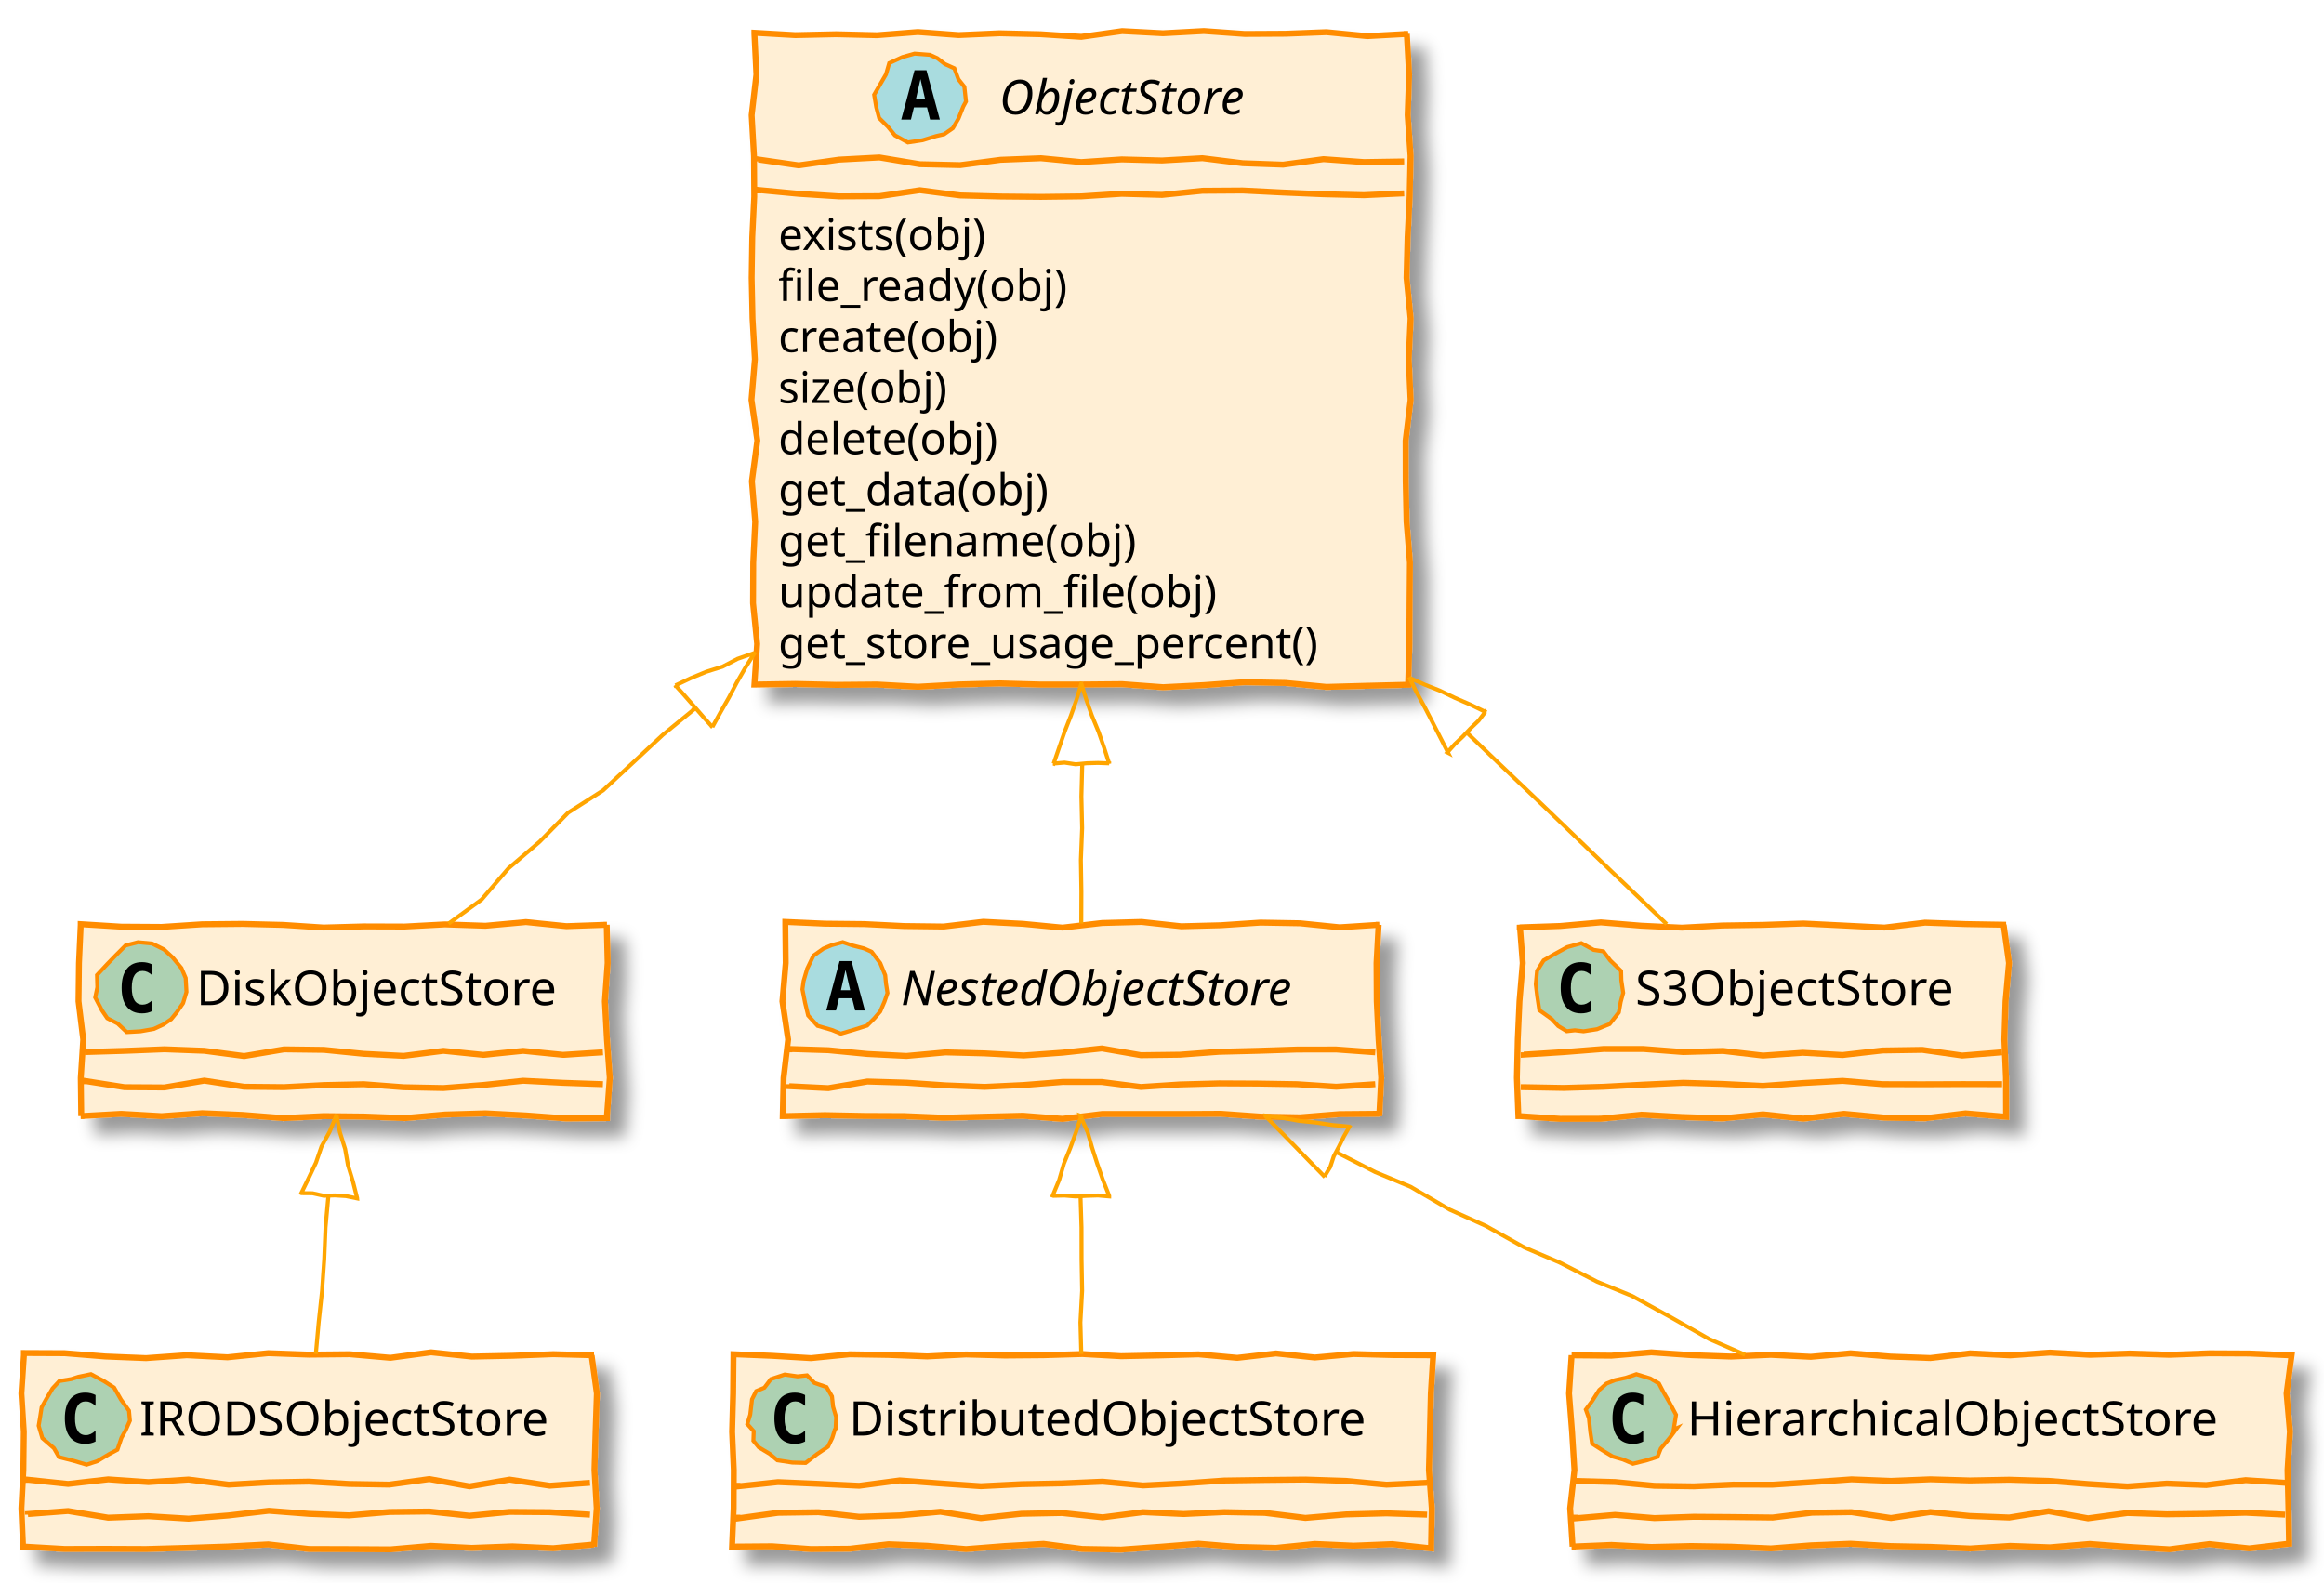
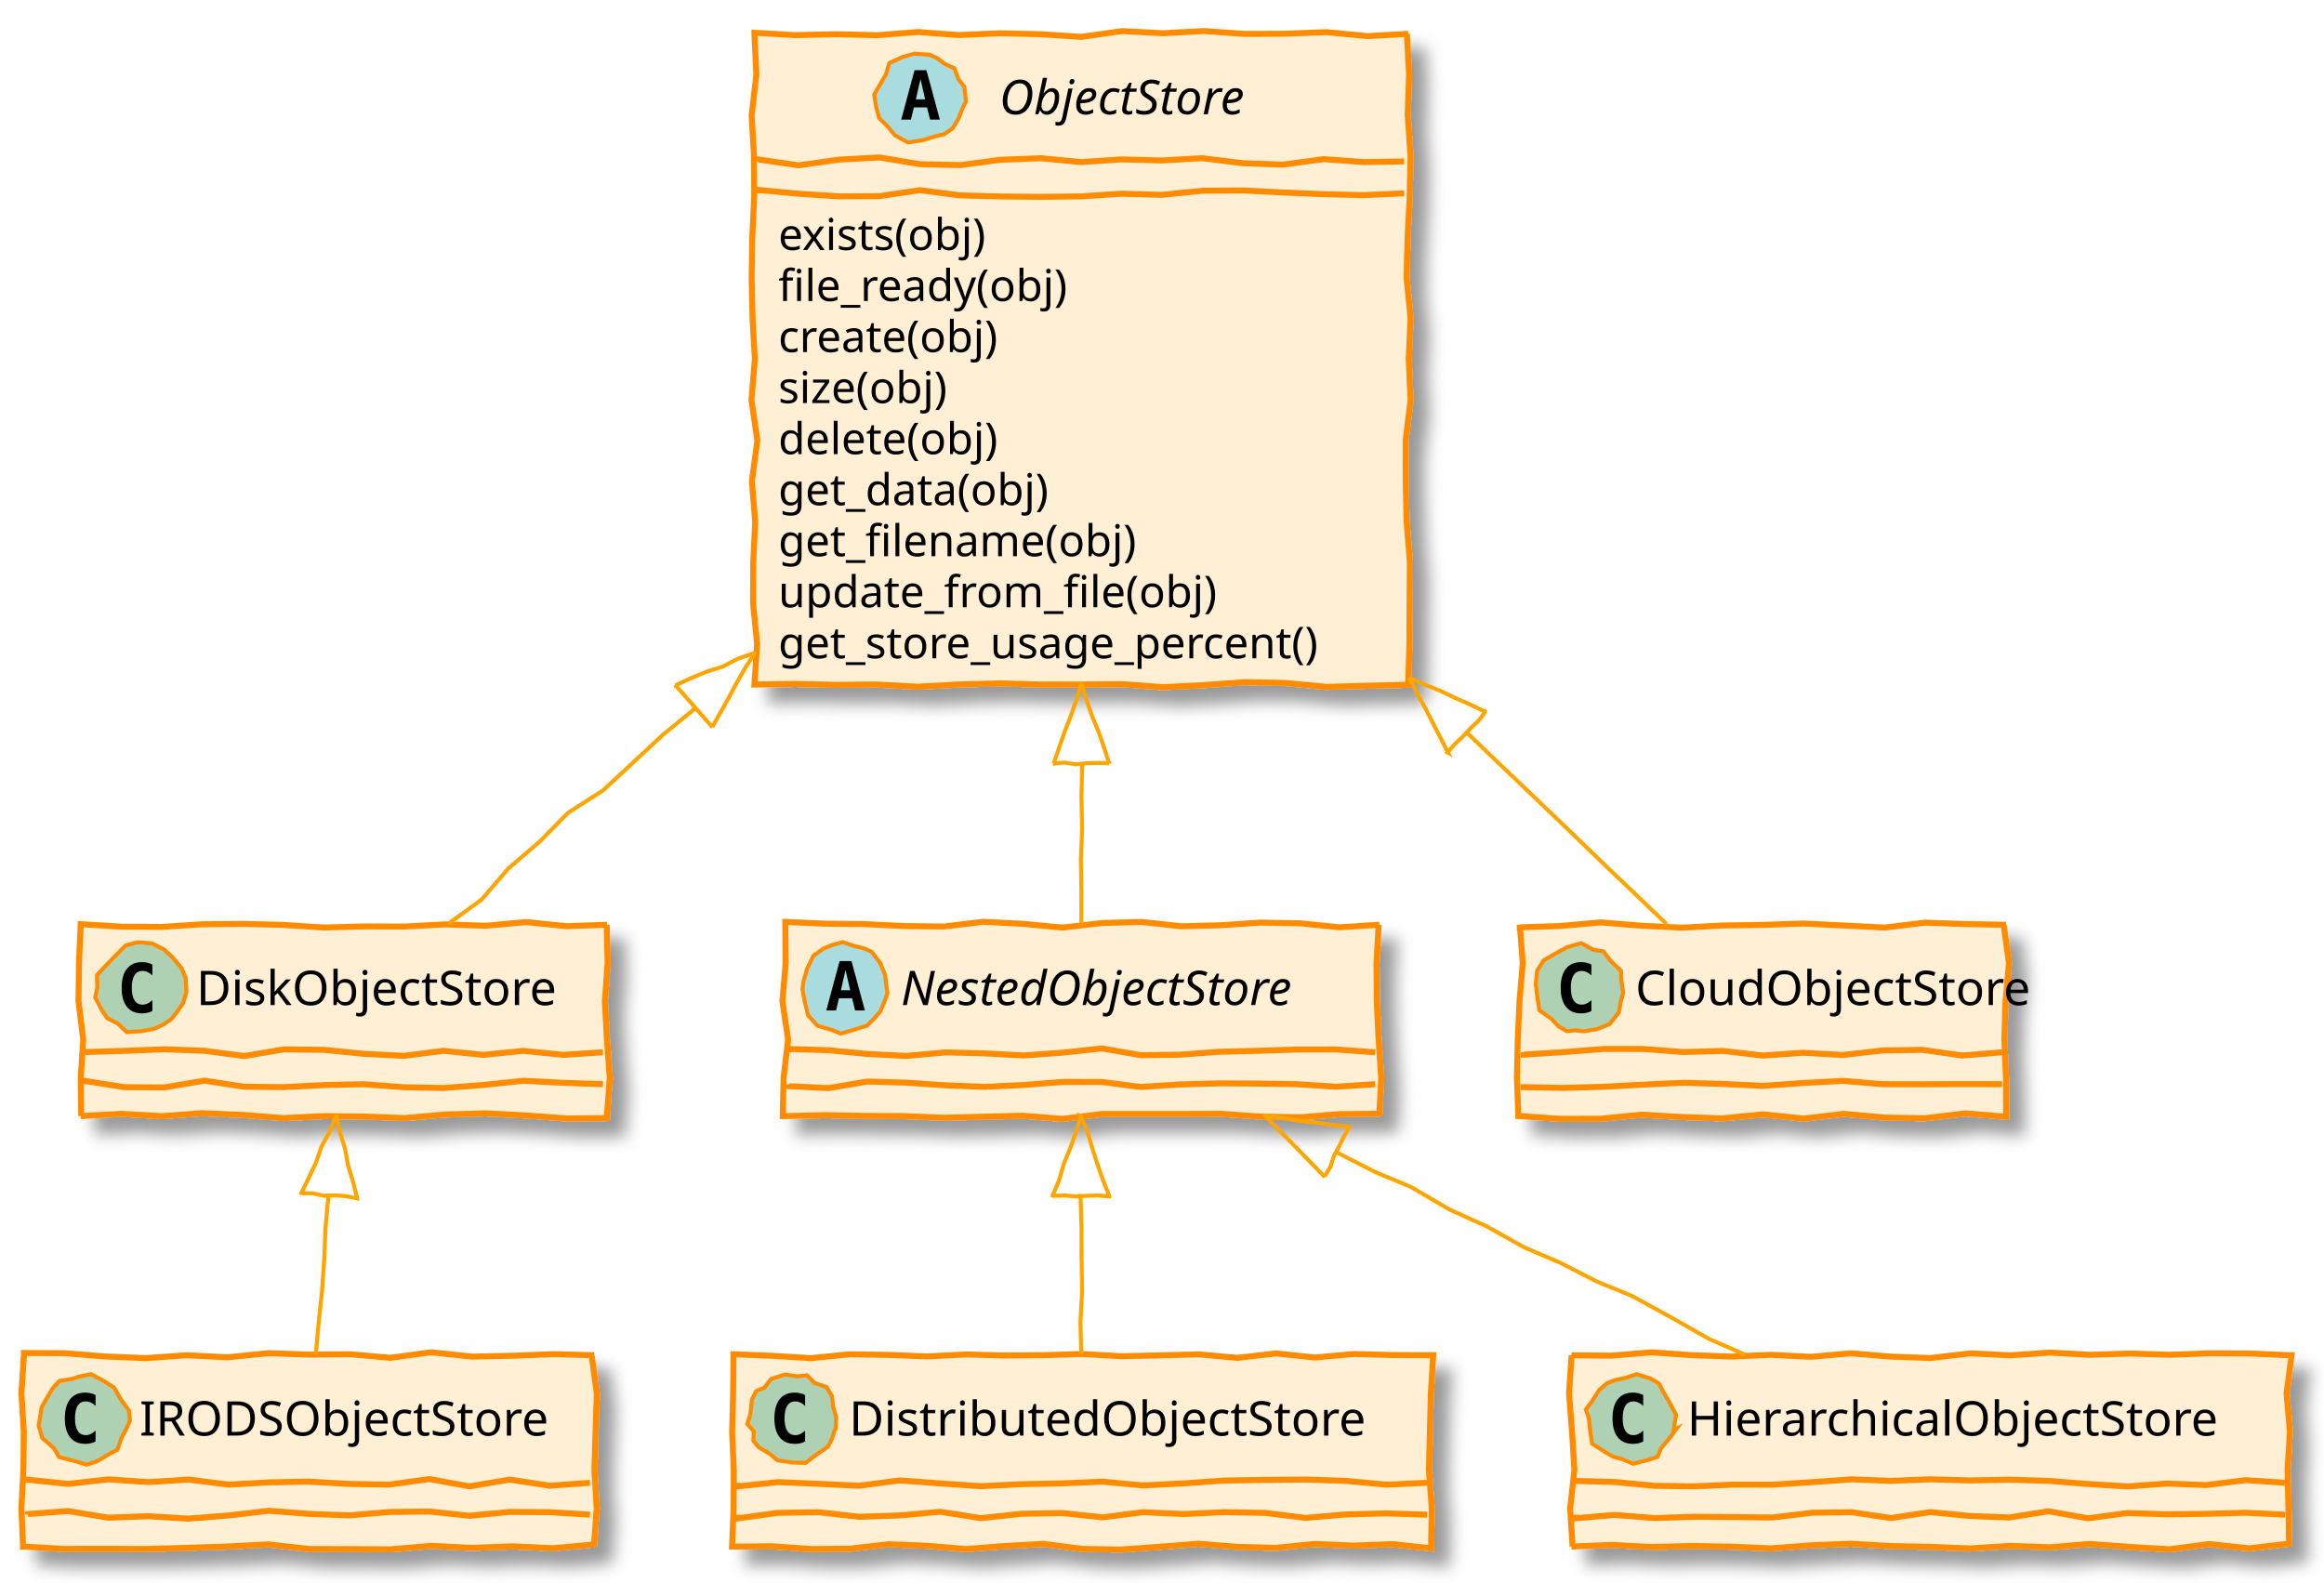
<svg xmlns="http://www.w3.org/2000/svg" height="397px" style="width:583px;height:397px;" version="1.1" viewBox="0 0 583 397" width="583px">
  <defs>
    <filter height="300%" id="f1" width="300%" x="-1" y="-1">
      <feGaussianBlur result="blurOut" stdDeviation="2.0" />
      <feColorMatrix in="blurOut" result="blurOut2" type="matrix" values="0 0 0 0 0 0 0 0 0 0 0 0 0 0 0 0 0 0 .4 0" />
      <feOffset dx="4.0" dy="4.0" in="blurOut2" result="blurOut3" />
      <feBlend in="SourceGraphic" in2="blurOut3" mode="normal" />
    </filter>
  </defs>
  <g>
    <polygon fill="#FFEFD5" filter="url(#f1)" points="189.25,8.5,189.25,8.219,199.5,8.813,209.75,8.587,220,8.833,230.25,8.03,240.5,8.801,250.75,8.348,261,8.585,271.25,9.246,281.5,7.798,291.75,8.34,302,7.782,312.25,8.514,322.5,8.459,332.75,8.066,343,9.064,353.25,8.5,352.925,8.5,353.484,18.703,353.127,28.905,353.854,39.108,353.627,49.31,353.11,59.513,352.849,69.716,353.863,79.918,353.384,90.121,353.863,100.324,352.618,110.526,352.638,120.729,352.855,130.932,353.694,141.134,353.608,151.337,353.556,161.54,353.25,171.742,353.25,171.783,343,172.038,332.75,172.325,322.5,171.34,312.25,171.136,302,171.879,291.75,172.399,281.5,171.638,271.25,171.73,261,171.736,250.75,171.444,240.5,171.718,230.25,172.287,220,171.728,209.75,171.818,199.5,171.583,189.25,171.742,189.247,171.742,189.938,161.54,188.912,151.337,188.958,141.134,189.45,130.932,188.621,120.729,189.989,110.526,188.513,100.324,189.369,90.121,188.781,79.918,188.56,69.716,188.714,59.513,189.208,49.31,189.145,39.108,188.56,28.905,189.75,18.703,189.25,8.5" style="stroke: #FF8C00; stroke-width: 1.5;" />
    <polygon fill="#A9DCDF" points="241.637,26.74,240.461,29.717,239.031,32.157,236.833,33.678,234.798,34.147,231.433,35.174,227.749,35.73,224.491,33.943,222.768,31.832,220.539,29.605,219.812,26.871,219.289,23.764,220.619,21.473,222.257,18.656,223.073,15.836,226.388,14.317,229.434,13.461,233.26,13.753,235.111,14.59,237.027,16.06,239.405,17.132,240.422,19.865,241.925,21.768,242.324,25.467" style="stroke: #FF8C00; stroke-width: 1.0;" />
    <path d="M230.909,19.844 L229.753,24.922 L232.081,24.922 L230.909,19.844 Z M229.425,17.609 L232.409,17.609 L235.769,30 L233.316,30 L232.55,26.938 L229.269,26.938 L228.519,30 L226.081,30 L229.425,17.609 Z " />
-     <text fill="#000000" font-family="sans-serif" font-size="12" font-style="italic" lengthAdjust="spacingAndGlyphs" textLength="73" x="250.7" y="28.654">ObjectStore</text>
+     <text fill="#000000" font-family="sans-serif" font-size="12" font-style="italic" lengthAdjust="spacingAndGlyphs" textLength="73" x="250.7" y="28.654">ObjectStore
+         </text>
    <path d="M190.25,40.5 L190.25,40.012 L200.375,41.477 L210.5,40.043 L220.625,39.505 L230.75,41.192 L240.875,41.422 L251,40.085 L261.125,39.696 L271.25,40.665 L281.375,39.989 L291.5,40.258 L301.625,39.687 L311.75,40.944 L321.875,41.304 L332,39.925 L342.125,40.66 L352.25,40.5 " fill="#FFEFD5" style="stroke: #FF8C00; stroke-width: 1.5;" />
    <path d="M190.25,48.5 L190.25,47.654 L200.375,48.613 L210.5,49.263 L220.625,49.209 L230.75,47.712 L240.875,49.022 L251,49.291 L261.125,49.384 L271.25,49.26 L281.375,48.605 L291.5,48.889 L301.625,47.85 L311.75,47.782 L321.875,48.291 L332,48.719 L342.125,48.962 L352.25,48.5 " fill="#FFEFD5" style="stroke: #FF8C00; stroke-width: 1.5;" />
-     <text fill="#000000" font-family="sans-serif" font-size="11" lengthAdjust="spacingAndGlyphs" textLength="59" x="195.25" y="62.71">exists(obj)</text>
-     <text fill="#000000" font-family="sans-serif" font-size="11" lengthAdjust="spacingAndGlyphs" textLength="80" x="195.25" y="75.515">file_ready(obj)</text>
-     <text fill="#000000" font-family="sans-serif" font-size="11" lengthAdjust="spacingAndGlyphs" textLength="61" x="195.25" y="88.32">create(obj)</text>
-     <text fill="#000000" font-family="sans-serif" font-size="11" lengthAdjust="spacingAndGlyphs" textLength="47" x="195.25" y="101.124">size(obj)</text>
-     <text fill="#000000" font-family="sans-serif" font-size="11" lengthAdjust="spacingAndGlyphs" textLength="60" x="195.25" y="113.929">delete(obj)</text>
-     <text fill="#000000" font-family="sans-serif" font-size="11" lengthAdjust="spacingAndGlyphs" textLength="74" x="195.25" y="126.734">get_data(obj)</text>
-     <text fill="#000000" font-family="sans-serif" font-size="11" lengthAdjust="spacingAndGlyphs" textLength="98" x="195.25" y="139.539">get_filename(obj)</text>
-     <text fill="#000000" font-family="sans-serif" font-size="11" lengthAdjust="spacingAndGlyphs" textLength="120" x="195.25" y="152.343">update_from_file(obj)</text>
-     <text fill="#000000" font-family="sans-serif" font-size="11" lengthAdjust="spacingAndGlyphs" textLength="152" x="195.25" y="165.148">get_store_usage_percent()</text>
+     <text fill="#000000" font-family="sans-serif" font-size="11" lengthAdjust="spacingAndGlyphs" textLength="59" x="195.25" y="62.71">exists(obj)
+         </text>
+     <text fill="#000000" font-family="sans-serif" font-size="11" lengthAdjust="spacingAndGlyphs" textLength="80" x="195.25" y="75.515">file_ready(obj)
+         </text>
+     <text fill="#000000" font-family="sans-serif" font-size="11" lengthAdjust="spacingAndGlyphs" textLength="61" x="195.25" y="88.32">create(obj)
+         </text>
+     <text fill="#000000" font-family="sans-serif" font-size="11" lengthAdjust="spacingAndGlyphs" textLength="47" x="195.25" y="101.124">size(obj)
+         </text>
+     <text fill="#000000" font-family="sans-serif" font-size="11" lengthAdjust="spacingAndGlyphs" textLength="60" x="195.25" y="113.929">delete(obj)
+         </text>
+     <text fill="#000000" font-family="sans-serif" font-size="11" lengthAdjust="spacingAndGlyphs" textLength="74" x="195.25" y="126.734">get_data(obj)
+         </text>
+     <text fill="#000000" font-family="sans-serif" font-size="11" lengthAdjust="spacingAndGlyphs" textLength="98" x="195.25" y="139.539">get_filename(obj)
+         </text>
+     <text fill="#000000" font-family="sans-serif" font-size="11" lengthAdjust="spacingAndGlyphs" textLength="120" x="195.25" y="152.343">update_from_file(obj)
+         </text>
+     <text fill="#000000" font-family="sans-serif" font-size="11" lengthAdjust="spacingAndGlyphs" textLength="152" x="195.25" y="165.148">get_store_usage_percent()
+         </text>
    <polygon fill="#FFEFD5" filter="url(#f1)" points="20.25,232,20.25,231.851,30.404,232.481,40.558,232.546,50.712,231.881,60.865,231.785,71.019,232.035,81.173,232.698,91.327,232.417,101.481,232.45,111.635,231.907,121.788,232.253,131.942,231.326,142.096,232.357,152.25,232,152.199,232,152.429,241.6,151.736,251.2,152.257,260.8,152.964,270.4,152.25,280,152.25,280.495,142.096,280.588,131.942,279.839,121.788,279.31,111.635,279.608,101.481,280.5,91.327,280.114,81.173,280.008,71.019,280.501,60.865,279.705,50.712,279.274,40.558,280.018,30.404,279.434,20.25,280,20.38,280,20.264,270.4,20.879,260.8,19.695,251.2,19.809,241.6,20.25,232" style="stroke: #FF8C00; stroke-width: 1.5;" />
    <polygon fill="#ADD1B2" points="45.931,251.672,44.391,253.908,42.94,255.695,40.955,257.05,38.605,258.134,35.247,258.729,31.808,258.93,29.494,256.768,26.91,255.453,25.587,253.5,23.887,250.253,24.424,247.696,24.338,244.614,26.913,241.857,28.926,239.788,31.51,237.194,34.615,236.381,38.155,236.716,41.138,238.199,43.263,240.152,45.517,242.868,46.577,245.353,46.775,248.855" style="stroke: #FF8C00; stroke-width: 1.0;" />
    <path d="M38.219,253.641 Q37.641,253.938 37,254.086 Q36.359,254.234 35.656,254.234 Q33.156,254.234 31.836,252.586 Q30.516,250.938 30.516,247.812 Q30.516,244.688 31.836,243.031 Q33.156,241.375 35.656,241.375 Q36.359,241.375 37.008,241.531 Q37.656,241.688 38.219,241.984 L38.219,244.703 Q37.594,244.125 37,243.852 Q36.406,243.578 35.781,243.578 Q34.438,243.578 33.75,244.648 Q33.062,245.719 33.062,247.812 Q33.062,249.906 33.75,250.977 Q34.438,252.047 35.781,252.047 Q36.406,252.047 37,251.773 Q37.594,251.5 38.219,250.922 L38.219,253.641 Z " />
-     <text fill="#000000" font-family="sans-serif" font-size="12" lengthAdjust="spacingAndGlyphs" textLength="100" x="49.25" y="252.154">DiskObjectStore</text>
+     <text fill="#000000" font-family="sans-serif" font-size="12" lengthAdjust="spacingAndGlyphs" textLength="100" x="49.25" y="252.154">DiskObjectStore
+         </text>
    <path d="M21.25,264 L21.25,263.938 L31.25,263.635 L41.25,263.239 L51.25,263.618 L61.25,264.94 L71.25,263.261 L81.25,263.386 L91.25,264.382 L101.25,264.894 L111.25,263.63 L121.25,264.647 L131.25,263.634 L141.25,264.637 L151.25,264 " fill="#FFEFD5" style="stroke: #FF8C00; stroke-width: 1.5;" />
    <path d="M21.25,272 L21.25,271.181 L31.25,272.751 L41.25,272.813 L51.25,271.109 L61.25,272.641 L71.25,272.734 L81.25,272.218 L91.25,272.004 L101.25,272.763 L111.25,272.961 L121.25,272.193 L131.25,271.141 L141.25,271.653 L151.25,272 " fill="#FFEFD5" style="stroke: #FF8C00; stroke-width: 1.5;" />
    <polygon fill="#FFEFD5" filter="url(#f1)" points="197,232,197,231.287,206.933,231.731,216.867,231.835,226.8,232.323,236.733,232.443,246.667,231.257,256.6,231.768,266.533,232.72,276.467,231.561,286.4,231.295,296.333,232.383,306.267,232.123,316.2,231.46,326.133,231.633,336.067,232.642,346,232,345.841,232,345.317,241.6,345.373,251.2,345.832,260.8,346.494,270.4,346,280,346,279.417,336.067,279.506,326.133,280.314,316.2,280.127,306.267,279.422,296.333,279.475,286.4,279.475,276.467,279.473,266.533,280.695,256.6,279.916,246.667,280.157,236.733,280.418,226.8,280.004,216.867,279.962,206.933,279.765,197,280,196.36,280,196.569,270.4,197.707,260.8,196.274,251.2,197.101,241.6,197,232" style="stroke: #FF8C00; stroke-width: 1.5;" />
    <polygon fill="#A9DCDF" points="221.879,251.301,220.812,253.767,219.357,255.452,217.52,257.3,214.323,258.305,210.921,259.314,208.675,258.389,205.098,257.359,202.728,254.76,201.96,251.588,201.296,248.202,201.585,246.121,202.481,243.039,204.053,239.766,206.556,237.993,208.673,237.115,211.416,236.366,213.849,237.199,216.781,237.949,218.663,238.791,220.829,241.647,222.065,244.667,222.253,246.702,222.637,249.125" style="stroke: #FF8C00; stroke-width: 1.0;" />
    <path d="M212.109,243.344 L210.953,248.422 L213.281,248.422 L212.109,243.344 Z M210.625,241.109 L213.609,241.109 L216.969,253.5 L214.516,253.5 L213.75,250.438 L210.469,250.438 L209.719,253.5 L207.281,253.5 L210.625,241.109 Z " />
-     <text fill="#000000" font-family="sans-serif" font-size="12" font-style="italic" lengthAdjust="spacingAndGlyphs" textLength="117" x="226" y="252.154">NestedObjectStore</text>
+     <text fill="#000000" font-family="sans-serif" font-size="12" font-style="italic" lengthAdjust="spacingAndGlyphs" textLength="117" x="226" y="252.154">NestedObjectStore
+         </text>
    <path d="M198,264 L198,263.169 L207.8,263.474 L217.6,264.42 L227.4,264.91 L237.2,264.019 L247,264.27 L256.8,264.791 L266.6,264.087 L276.4,263.027 L286.2,264.725 L296,264.601 L305.8,263.87 L315.6,263.624 L325.4,263.305 L335.2,263.291 L345,264 " fill="#FFEFD5" style="stroke: #FF8C00; stroke-width: 1.5;" />
    <path d="M198,272 L198,272.504 L207.8,272.988 L217.6,271.332 L227.4,271.62 L237.2,272.288 L247,272.67 L256.8,272.203 L266.6,271.433 L276.4,271.449 L286.2,272.696 L296,272.062 L305.8,271.796 L315.6,271.845 L325.4,272.003 L335.2,272.64 L345,272 " fill="#FFEFD5" style="stroke: #FF8C00; stroke-width: 1.5;" />
    <polygon fill="#FFEFD5" filter="url(#f1)" points="381.25,232,381.25,232.657,391.417,232.307,401.583,231.406,411.75,232.239,421.917,232.728,432.083,232.186,442.25,232.032,452.417,231.691,462.583,232.193,472.75,232.705,482.917,231.469,493.083,231.832,503.25,232,502.633,232,503.977,241.6,503.111,251.2,502.812,260.8,503.221,270.4,503.25,280,503.25,280.166,493.083,279.317,482.917,280.535,472.75,280.379,462.583,279.43,452.417,280.629,442.25,279.561,432.083,280.574,421.917,280.228,411.75,279.647,401.583,280.658,391.417,280.692,381.25,280,380.9,280,380.529,270.4,380.749,260.8,381.181,251.2,381.995,241.6,381.25,232" style="stroke: #FF8C00; stroke-width: 1.5;" />
    <polygon fill="#ADD1B2" points="406.568,251.361,406.096,254.002,403.791,256.914,400.617,258.207,397.245,258.731,395.074,258.478,393.036,258.705,390.899,257.413,389.239,255.637,386.16,253.434,385.628,249.898,385.275,246.943,385.594,243.556,387.236,240.939,390.047,239.312,393.148,237.617,396.689,236.622,399.788,238.306,402.217,238.669,403.943,240.964,406.661,243.585,406.726,245.948,407.191,249.087" style="stroke: #FF8C00; stroke-width: 1.0;" />
    <path d="M399.219,253.641 Q398.641,253.938 398,254.086 Q397.359,254.234 396.656,254.234 Q394.156,254.234 392.836,252.586 Q391.516,250.938 391.516,247.812 Q391.516,244.688 392.836,243.031 Q394.156,241.375 396.656,241.375 Q397.359,241.375 398.008,241.531 Q398.656,241.688 399.219,241.984 L399.219,244.703 Q398.594,244.125 398,243.852 Q397.406,243.578 396.781,243.578 Q395.438,243.578 394.75,244.648 Q394.062,245.719 394.062,247.812 Q394.062,249.906 394.75,250.977 Q395.438,252.047 396.781,252.047 Q397.406,252.047 398,251.773 Q398.594,251.5 399.219,250.922 L399.219,253.641 Z " />
-     <text fill="#000000" font-family="sans-serif" font-size="12" lengthAdjust="spacingAndGlyphs" textLength="90" x="410.25" y="252.154">S3ObjectStore</text>
+     <text fill="#000000" font-family="sans-serif" font-size="12" lengthAdjust="spacingAndGlyphs" textLength="90" x="410.25" y="252.154">CloudObjectStore
+         </text>
    <path d="M382.25,264 L382.25,264.58 L392.25,263.953 L402.25,263.163 L412.25,263.166 L422.25,263.932 L432.25,263.655 L442.25,264.818 L452.25,264.117 L462.25,264.678 L472.25,263.539 L482.25,263.39 L492.25,264.81 L502.25,264 " fill="#FFEFD5" style="stroke: #FF8C00; stroke-width: 1.5;" />
    <path d="M382.25,272 L382.25,272.749 L392.25,272.932 L402.25,272.644 L412.25,272.106 L422.25,271.648 L432.25,271.937 L442.25,272.425 L452.25,271.709 L462.25,271.167 L472.25,271.997 L482.25,272.019 L492.25,271.983 L502.25,272 " fill="#FFEFD5" style="stroke: #FF8C00; stroke-width: 1.5;" />
    <polygon fill="#FFEFD5" filter="url(#f1)" points="6,340,6,339.441,16.214,339.486,26.429,340.312,36.643,340.722,46.857,339.991,57.071,340.517,67.286,339.479,77.5,339.843,87.714,339.741,97.929,340.642,108.143,339.261,118.357,340.337,128.571,340.129,138.786,339.73,149,340,148.406,340,149.725,349.6,149.399,359.2,149.123,368.8,149.684,378.4,149,388,149,387.473,138.786,388.402,128.571,387.942,118.357,388.324,108.143,387.816,97.929,388.695,87.714,388.632,77.5,388.599,67.286,387.445,57.071,387.981,46.857,388.319,36.643,388.605,26.429,388.562,16.214,388.591,6,388,5.782,388,5.37,378.4,5.864,368.8,5.973,359.2,5.368,349.6,6,340" style="stroke: #FF8C00; stroke-width: 1.5;" />
    <polygon fill="#ADD1B2" points="31.52,358.84,30.477,360.697,29.453,363.699,27.364,364.814,24.37,366.592,21.719,367.447,18.428,366.475,14.809,365.553,13.537,363.327,10.62,360.786,9.699,357.688,10.052,355.569,10.445,353.057,11.597,351.009,13.187,348.315,14.902,346.465,17.864,345.982,19.661,345.405,22.812,344.747,26.09,346.496,28.628,348.116,30.366,351.153,32.36,353.909,32.588,356.425" style="stroke: #FF8C00; stroke-width: 1.0;" />
    <path d="M23.969,361.641 Q23.391,361.938 22.75,362.086 Q22.109,362.234 21.406,362.234 Q18.906,362.234 17.586,360.586 Q16.266,358.938 16.266,355.812 Q16.266,352.688 17.586,351.031 Q18.906,349.375 21.406,349.375 Q22.109,349.375 22.758,349.531 Q23.406,349.688 23.969,349.984 L23.969,352.703 Q23.344,352.125 22.75,351.852 Q22.156,351.578 21.531,351.578 Q20.188,351.578 19.5,352.648 Q18.812,353.719 18.812,355.812 Q18.812,357.906 19.5,358.977 Q20.188,360.047 21.531,360.047 Q22.156,360.047 22.75,359.773 Q23.344,359.5 23.969,358.922 L23.969,361.641 Z " />
-     <text fill="#000000" font-family="sans-serif" font-size="12" lengthAdjust="spacingAndGlyphs" textLength="111" x="35" y="360.154">IRODSObjectStore</text>
+     <text fill="#000000" font-family="sans-serif" font-size="12" lengthAdjust="spacingAndGlyphs" textLength="111" x="35" y="360.154">IRODSObjectStore
+         </text>
    <path d="M7,372 L7,371.228 L17.071,372.283 L27.143,371.139 L37.214,371.828 L47.286,371.185 L57.357,372.467 L67.429,371.888 L77.5,371.705 L87.571,372.289 L97.643,372.457 L107.714,371.06 L117.786,372.897 L127.857,371.2 L137.929,372.734 L148,372 " fill="#FFEFD5" style="stroke: #FF8C00; stroke-width: 1.5;" />
    <path d="M7,380 L7,379.849 L17.071,379.086 L27.143,380.753 L37.214,380.384 L47.286,380.995 L57.357,380.193 L67.429,379.024 L77.5,379.796 L87.571,380.179 L97.643,379.327 L107.714,379.207 L117.786,380.276 L127.857,379.303 L137.929,379.375 L148,380 " fill="#FFEFD5" style="stroke: #FF8C00; stroke-width: 1.5;" />
    <polygon fill="#FFEFD5" filter="url(#f1)" points="184,340,184,339.743,193.722,340.144,203.444,340.724,213.167,339.76,222.889,339.915,232.611,340.296,242.333,339.802,252.056,340.064,261.778,339.984,271.5,339.691,281.222,340.241,290.944,340.038,300.667,339.772,310.389,340.654,320.111,339.546,329.833,340.569,339.556,339.69,349.278,339.947,359,340,359.534,340,358.939,349.6,358.707,359.2,358.462,368.8,359.171,378.4,359,388,359,388.432,349.278,387.38,339.556,387.769,329.833,387.337,320.111,388.315,310.389,388.075,300.667,387.278,290.944,388.049,281.222,388.744,271.5,388.586,261.778,387.315,252.056,387.86,242.333,388.62,232.611,387.794,222.889,387.41,213.167,388.534,203.444,388.616,193.722,387.923,184,388,183.641,388,184.042,378.4,184.078,368.8,183.658,359.2,183.913,349.6,184,340" style="stroke: #FF8C00; stroke-width: 1.5;" />
    <polygon fill="#ADD1B2" points="209.434,358.648,208.8,360.696,207.718,362.944,204.944,364.818,202.099,367.01,198.751,366.92,195.011,366.349,193.116,364.753,190.37,363.119,188.996,361.466,189.081,359.067,187.478,357.258,188.204,354.901,188.651,351.058,189.696,348.996,191.754,348.139,193.393,345.982,196.865,344.837,200.084,345.296,202.454,345.044,204.312,346.936,207.352,347.988,208.71,350.328,208.994,352.918,209.77,355.539,209.625,358.441" style="stroke: #FF8C00; stroke-width: 1.0;" />
    <path d="M201.969,361.641 Q201.391,361.938 200.75,362.086 Q200.109,362.234 199.406,362.234 Q196.906,362.234 195.586,360.586 Q194.266,358.938 194.266,355.812 Q194.266,352.688 195.586,351.031 Q196.906,349.375 199.406,349.375 Q200.109,349.375 200.758,349.531 Q201.406,349.688 201.969,349.984 L201.969,352.703 Q201.344,352.125 200.75,351.852 Q200.156,351.578 199.531,351.578 Q198.188,351.578 197.5,352.648 Q196.812,353.719 196.812,355.812 Q196.812,357.906 197.5,358.977 Q198.188,360.047 199.531,360.047 Q200.156,360.047 200.75,359.773 Q201.344,359.5 201.969,358.922 L201.969,361.641 Z " />
-     <text fill="#000000" font-family="sans-serif" font-size="12" lengthAdjust="spacingAndGlyphs" textLength="143" x="213" y="360.154">DistributedObjectStore</text>
+     <text fill="#000000" font-family="sans-serif" font-size="12" lengthAdjust="spacingAndGlyphs" textLength="143" x="213" y="360.154">DistributedObjectStore
+         </text>
    <path d="M185,372 L185,372.908 L195.177,371.828 L205.353,372.263 L215.529,372.749 L225.706,371.401 L235.882,372.161 L246.059,372.86 L256.235,372.348 L266.412,372.15 L276.588,371.715 L286.765,372.67 L296.941,372.151 L307.118,371.434 L317.294,371.287 L327.471,371.187 L337.647,371.518 L347.824,372.475 L358,372 " fill="#FFEFD5" style="stroke: #FF8C00; stroke-width: 1.5;" />
    <path d="M185,380 L185,380.942 L195.177,379.532 L205.353,379.384 L215.529,380.533 L225.706,380.186 L235.882,379.266 L246.059,380.875 L256.235,379.781 L266.412,379.583 L276.588,380.672 L286.765,379.372 L296.941,379.841 L307.118,379.359 L317.294,379.551 L327.471,380.808 L337.647,379.943 L347.824,379.671 L358,380 " fill="#FFEFD5" style="stroke: #FF8C00; stroke-width: 1.5;" />
    <polygon fill="#FFEFD5" filter="url(#f1)" points="394.25,340,394.25,340.016,404.25,340.106,414.25,339.267,424.25,339.975,434.25,340.33,444.25,339.895,454.25,340.394,464.25,339.511,474.25,340.338,484.25,340.698,494.25,339.529,504.25,340.027,514.25,339.336,524.25,339.886,534.25,339.572,544.25,339.884,554.25,339.513,564.25,339.562,574.25,340,574.87,340,573.612,349.6,574.452,359.2,573.855,368.8,574.081,378.4,574.25,388,574.25,387.263,564.25,388.448,554.25,387.368,544.25,388.673,534.25,388.091,524.25,387.341,514.25,388.18,504.25,387.822,494.25,388.474,484.25,388.066,474.25,387.87,464.25,387.284,454.25,387.684,444.25,388.454,434.25,388.02,424.25,387.857,414.25,388.098,404.25,387.585,394.25,388,394.498,388,393.884,378.4,394.963,368.8,394.364,359.2,393.608,349.6,394.25,340" style="stroke: #FF8C00; stroke-width: 1.5;" />
    <polygon fill="#ADD1B2" points="420.665,358.294,418.903,360.692,416.629,363.41,415.799,365.501,413.14,366.343,409.637,367.219,407.183,366.17,404.589,365.418,402.529,364.196,399.397,362.183,398.949,359.276,398.597,355.826,397.818,353.622,399.389,351.509,401.176,348.718,402.994,347.112,405.141,346.24,407.837,345.657,410.5,344.753,413.992,345.822,416.156,347.077,417.281,349.229,418.738,351.73,420.451,354.937,419.868,358.639" style="stroke: #FF8C00; stroke-width: 1.0;" />
    <path d="M412.219,361.641 Q411.641,361.938 411,362.086 Q410.359,362.234 409.656,362.234 Q407.156,362.234 405.836,360.586 Q404.516,358.938 404.516,355.812 Q404.516,352.688 405.836,351.031 Q407.156,349.375 409.656,349.375 Q410.359,349.375 411.008,349.531 Q411.656,349.688 412.219,349.984 L412.219,352.703 Q411.594,352.125 411,351.852 Q410.406,351.578 409.781,351.578 Q408.438,351.578 407.75,352.648 Q407.062,353.719 407.062,355.812 Q407.062,357.906 407.75,358.977 Q408.438,360.047 409.781,360.047 Q410.406,360.047 411,359.773 Q411.594,359.5 412.219,358.922 L412.219,361.641 Z " />
-     <text fill="#000000" font-family="sans-serif" font-size="12" lengthAdjust="spacingAndGlyphs" textLength="148" x="423.25" y="360.154">HierarchicalObjectStore</text>
+     <text fill="#000000" font-family="sans-serif" font-size="12" lengthAdjust="spacingAndGlyphs" textLength="148" x="423.25" y="360.154">HierarchicalObjectStore
+         </text>
    <path d="M395.25,372 L395.25,371.543 L405.139,371.808 L415.028,372.755 L424.917,372.893 L434.806,372.462 L444.694,372.476 L454.583,371.838 L464.472,371.136 L474.361,371.52 L484.25,371.126 L494.139,371.412 L504.028,371.227 L513.917,371.516 L523.806,372.307 L533.694,372.918 L543.583,372.201 L553.472,372.568 L563.361,371.337 L573.25,372 " fill="#FFEFD5" style="stroke: #FF8C00; stroke-width: 1.5;" />
    <path d="M395.25,380 L395.25,380.908 L405.139,380.056 L415.028,380.857 L424.917,380.525 L434.806,380.599 L444.694,380.713 L454.583,379.508 L464.472,379.373 L474.361,380.838 L484.25,379.348 L494.139,380.328 L504.028,380.712 L513.917,379.137 L523.806,380.914 L533.694,379.583 L543.583,379.913 L553.472,379.787 L563.361,379.514 L573.25,380 " fill="#FFEFD5" style="stroke: #FF8C00; stroke-width: 1.5;" />
    <path d="M173.764,177.42 L174.183,177.893 L166.253,184.371 L158.766,191.349 L151.26,198.305 L142.533,203.883 L135.338,211.191 L127.557,217.838 L120.824,225.666 L112.515,231.716 " fill="none" style="stroke: #FFA500; stroke-width: 1.0;" />
    <polygon fill="none" points="169.419,171.917,169.434,171.953,173.272,170.142,177.19,168.526,181.249,167.255,185.023,165.288,189.029,163.888,189.212,163.99,186.938,167.575,184.826,171.249,182.852,175,180.75,178.68,178.706,182.393,178.757,182.438,176.681,180.15,175.009,178.218,173.218,176.182,171.442,174.159,169.419,171.917" style="stroke: #FFA500; stroke-width: 1.0;" />
    <path d="M271.25,191.809 L271.489,191.809 L271.279,199.789 L271.464,207.769 L271.148,215.75 L271.276,223.73 L271.25,231.71 " fill="none" style="stroke: #FFA500; stroke-width: 1.0;" />
    <polygon fill="none" points="264.25,191.559,264.309,191.58,265.688,187.572,267.075,183.568,268.614,179.616,270.024,175.62,271.25,171.559,271.284,171.571,272.504,175.508,273.906,179.509,275.591,183.608,276.982,187.605,278.25,191.559,278.25,191.501,275.45,191.401,272.65,191.478,269.85,191.742,267.05,191.319,264.25,191.559" style="stroke: #FFA500; stroke-width: 1.0;" />
    <path d="M368.14,183.924 L368.56,184.362 L375.76,191.272 L382.455,197.656 L389.357,204.256 L396.914,211.538 L404.381,218.727 L411.077,225.112 L418.114,231.852 " fill="none" style="stroke: #FFA500; stroke-width: 1.0;" />
    <polygon fill="none" points="363.084,188.773,363.28,188.873,361.345,185.085,359.415,181.3,357.448,177.496,355.321,173.611,353.494,169.878,353.566,170.036,357.408,171.763,361.132,173.232,365.039,175.103,368.849,176.759,372.774,178.669,372.635,178.536,370.935,180.784,368.909,182.721,366.989,184.76,364.951,186.684,363.084,188.773" style="stroke: #FFA500; stroke-width: 1.0;" />
    <path d="M82.597,300.024 L82.381,300.005 L81.659,307.932 L81.336,315.893 L80.794,323.835 L79.944,331.751 L79.23,339.678 " fill="none" style="stroke: #FFA500; stroke-width: 1.0;" />
    <polygon fill="none" points="75.63,299.337,75.59,299.318,77.448,295.507,79.267,291.678,80.643,287.651,82.691,283.924,84.297,280,84.463,280.043,85.275,284.084,86.58,288.252,87.274,292.263,88.54,296.421,89.58,300.521,89.591,300.654,86.772,300.068,83.988,299.905,81.225,299.99,78.402,299.363,75.63,299.337" style="stroke: #FFA500; stroke-width: 1.0;" />
    <path d="M271.25,300.024 L271.053,300.024 L271.303,307.955 L271.317,315.885 L271.46,323.817 L271.03,331.747 L271.25,339.678 " fill="none" style="stroke: #FFA500; stroke-width: 1.0;" />
    <polygon fill="none" points="264.25,300,264.084,299.942,265.703,296.019,266.886,291.943,268.486,288.013,269.923,284.026,271.25,280,271.022,279.92,272.864,284.075,273.977,287.974,275.243,291.928,276.642,295.928,278.25,300,278.25,300.156,275.45,299.917,272.65,300.004,269.85,300.166,267.05,299.931,264.25,300" style="stroke: #FFA500; stroke-width: 1.0;" />
    <path d="M335.496,288.972 L335.64,289.262 L345.024,294.064 L353.838,297.722 L363.702,303.488 L372.717,307.549 L382.4,312.954 L391.283,316.75 L400.668,321.555 L409.448,325.143 L419.072,330.428 L428.814,335.95 L437.755,339.862 " fill="none" style="stroke: #FFA500; stroke-width: 1.0;" />
    <polygon fill="none" points="332.254,295.178,332.372,295.293,329.14,291.99,326.398,289.164,323.503,286.189,320.26,282.875,317.468,280,317.453,279.882,321.663,280.449,325.896,281.202,330.087,281.619,334.304,282.247,338.492,282.644,338.529,282.663,337.134,285.096,335.904,287.611,334.593,290.087,333.707,292.773,332.254,295.178" style="stroke: #FFA500; stroke-width: 1.0;" />
  </g>
</svg>
